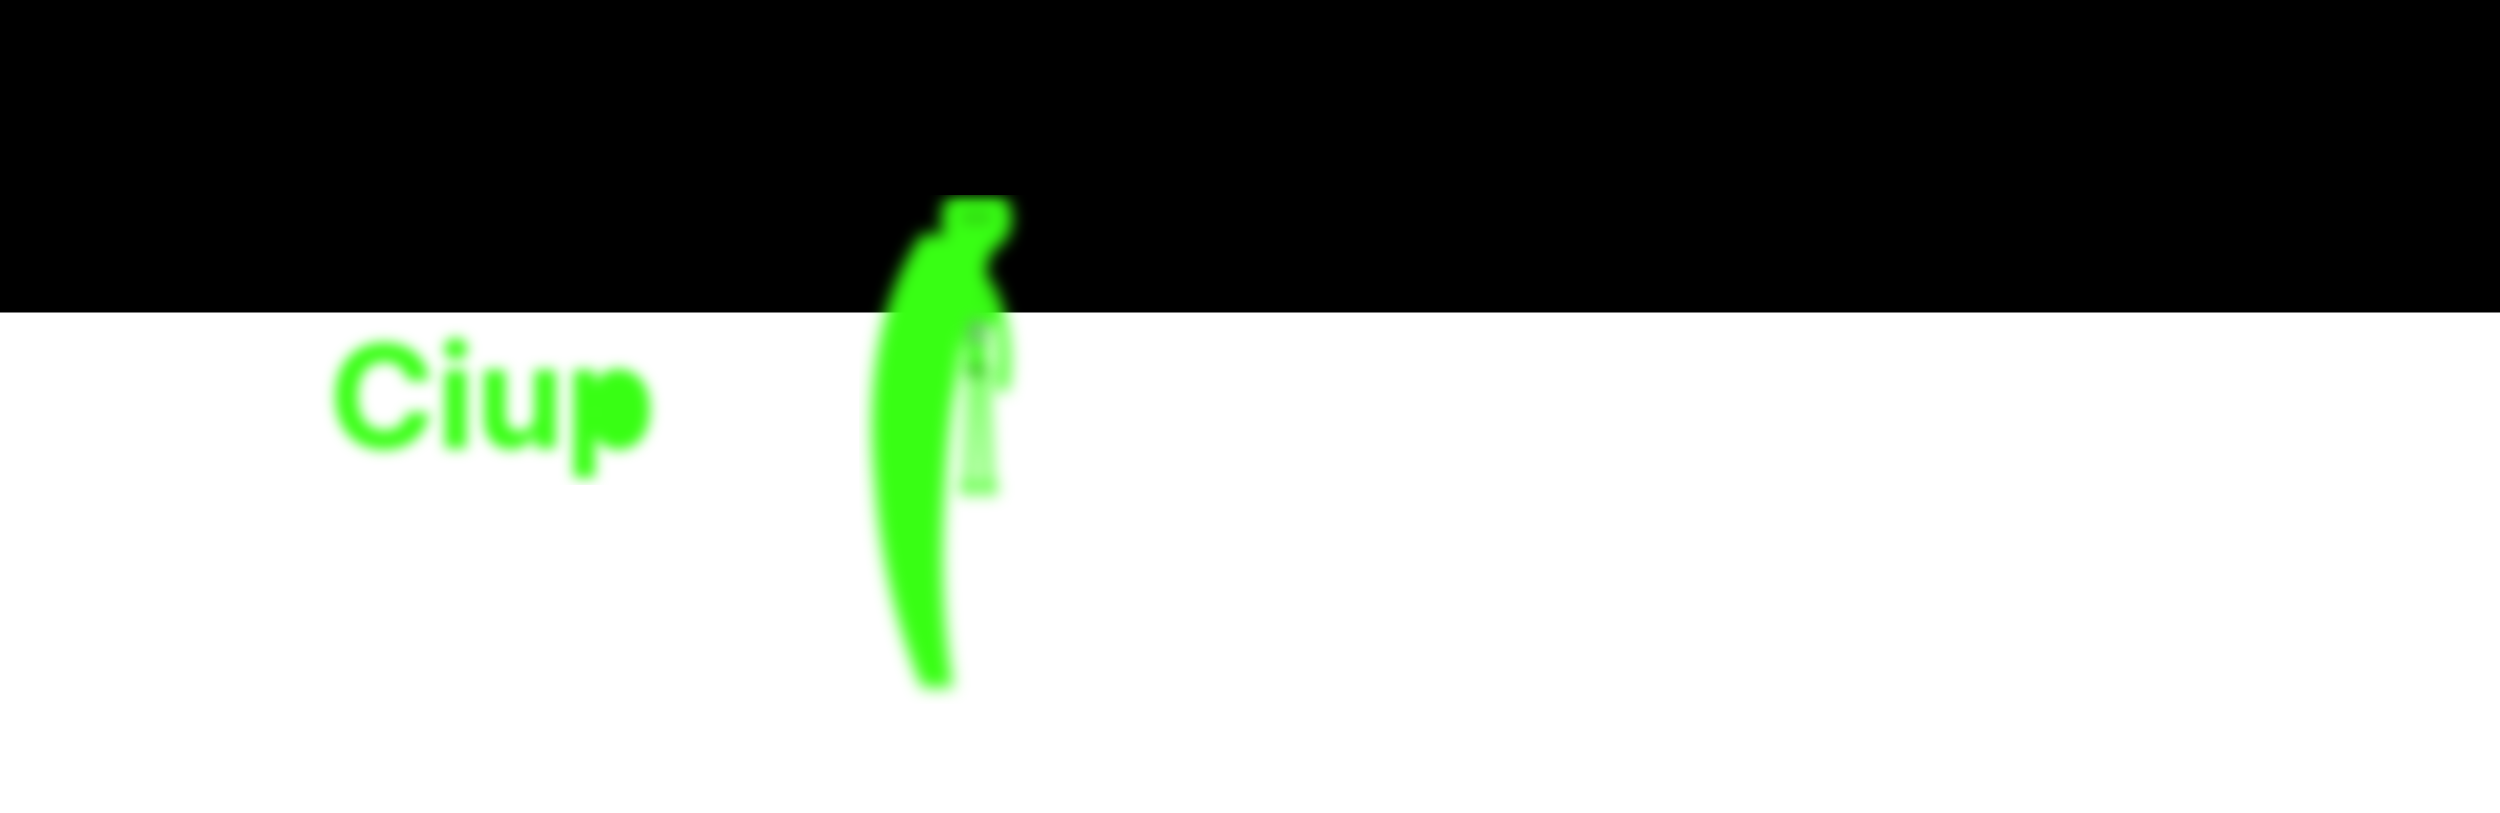
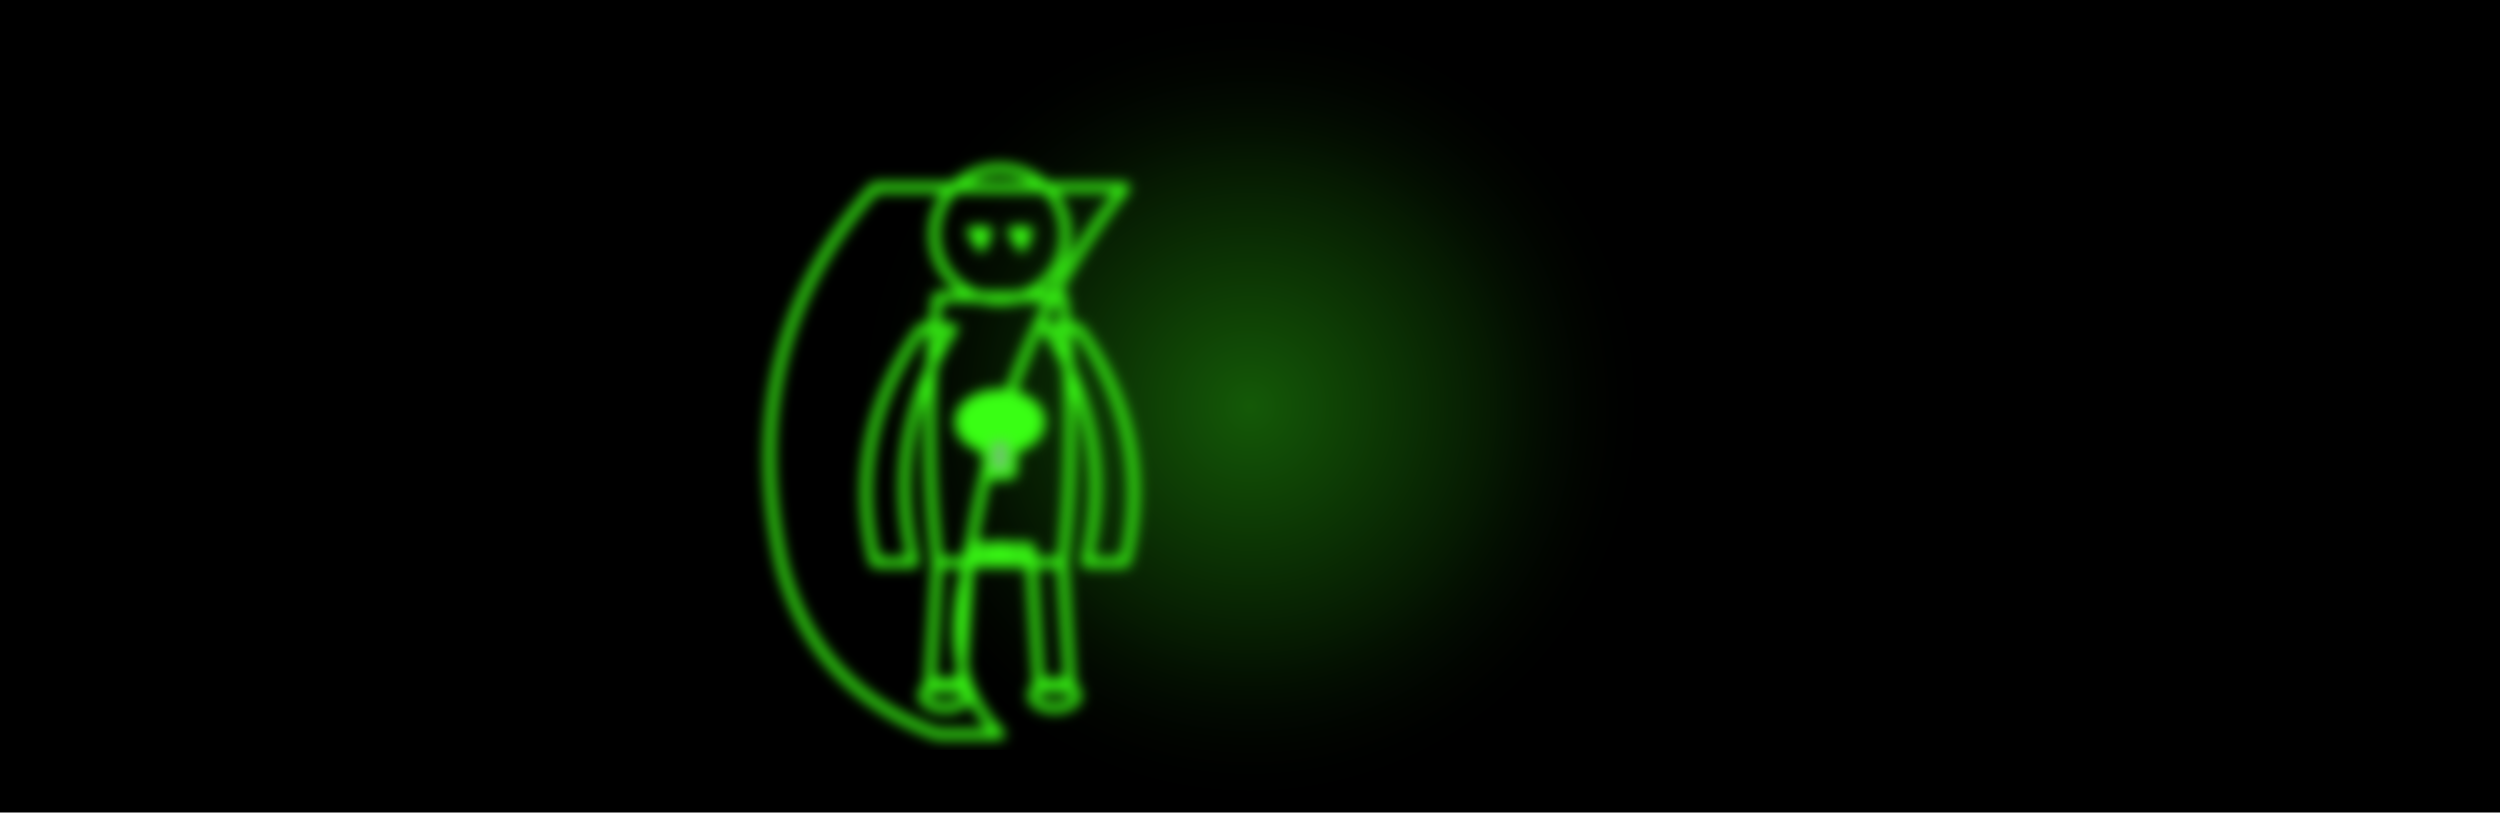
- <svg xmlns="http://www.w3.org/2000/svg" width="3200" height="1040" viewBox="0 0 3200 1040" fill="none">
-   <g id="Banner">
-     <rect width="1600" height="200" transform="matrix(2 0 0 2 0 0)" fill="black" />
-     <circle id="Glow" cx="1600" cy="520" r="520" fill="url(#paint0_radial_0_1)" />
-     <g id="Superman" filter="url(#filter0_d_0_1)">
-       <path d="M 1180 300 Q 1100 420 1120 620 Q 1130 760 1180 880 L 1220 880 Q 1200 760 1210 620 Q 1220 420 1280 300 Z" fill="#38FF14" />
-       <path d="M 1240 320 Q 1230 400 1240 480 L 1260 480 Q 1270 400 1260 320 Z" fill="#38FF14" />
-       <circle cx="1250" cy="280" r="45" fill="#38FF14" />
-       <path d="M 1235 275 L 1245 275 L 1240 285 Z M 1255 275 L 1265 275 L 1260 285 Z" fill="black" />
-       <ellipse cx="1250" cy="400" rx="30" ry="20" fill="#38FF14" />
-       <rect x="1240" y="410" width="20" height="30" rx="4" fill="#70BF70" />
-       <rect x="1230" y="470" width="40" height="8" rx="2" fill="#38FF14" />
-       <circle cx="1250" cy="474" r="5" fill="black" />
-       <path d="M 1240 480 L 1235 620 L 1245 620 L 1250 480 Z M 1255 480 L 1260 620 L 1270 620 L 1265 480 Z" fill="#38FF14" />
-       <ellipse cx="1240" cy="625" rx="12" ry="8" fill="#38FF14" />
-       <ellipse cx="1265" cy="625" rx="12" ry="8" fill="#38FF14" />
-       <path d="M 1230 360 Q 1200 420 1210 500 L 1225 500 Q 1215 420 1240 360 Z" fill="#38FF14" />
-       <path d="M 1270 360 Q 1300 420 1290 500 L 1275 500 Q 1285 420 1260 360 Z" fill="#38FF14" />
-     </g>
-     <g id="Title" filter="url(#filter1_dd_0_1)">
-       <path d="M549.702 487.031H521.082C520.56 483.329 519.492 480.04 517.881 477.165C516.269 474.246 514.2 471.763 511.673 469.716C509.147 467.669 506.228 466.1 502.918 465.011C499.651 463.922 496.1 463.378 492.267 463.378C485.341 463.378 479.308 465.098 474.168 468.54C469.027 471.937 465.042 476.903 462.21 483.438C459.379 489.928 457.963 497.812 457.963 507.091C457.963 516.631 459.379 524.646 462.21 531.136C465.085 537.627 469.093 542.527 474.233 545.838C479.373 549.149 485.319 550.804 492.071 550.804C495.861 550.804 499.367 550.303 502.591 549.301C505.858 548.299 508.755 546.84 511.281 544.923C513.808 542.963 515.899 540.589 517.554 537.801C519.253 535.013 520.429 531.833 521.082 528.261L549.702 528.392C548.961 534.534 547.11 540.458 544.148 546.165C541.229 551.828 537.287 556.902 532.321 561.389C527.399 565.832 521.518 569.361 514.679 571.974C507.884 574.545 500.195 575.83 491.614 575.83C479.678 575.83 469.006 573.129 459.597 567.727C450.231 562.326 442.826 554.507 437.381 544.27C431.979 534.033 429.278 521.64 429.278 507.091C429.278 492.498 432.023 480.083 437.511 469.847C443 459.61 450.449 451.812 459.858 446.455C469.267 441.053 479.852 438.352 491.614 438.352C499.367 438.352 506.555 439.441 513.176 441.619C519.841 443.797 525.743 446.977 530.884 451.159C536.024 455.297 540.205 460.372 543.429 466.384C546.696 472.395 548.787 479.277 549.702 487.031ZM569.467 574V473.636H597.303V574H569.467ZM583.45 460.699C579.312 460.699 575.762 459.327 572.8 456.582C569.881 453.795 568.422 450.462 568.422 446.585C568.422 442.752 569.881 439.463 572.8 436.719C575.762 433.931 579.312 432.537 583.45 432.537C587.589 432.537 591.117 433.931 594.036 436.719C596.998 439.463 598.479 442.752 598.479 446.585C598.479 450.462 596.998 453.795 594.036 456.582C591.117 459.327 587.589 460.699 583.45 460.699ZM683.961 531.267V473.636H711.796V574H685.072V555.77H684.026C681.761 561.651 677.993 566.377 672.722 569.949C667.495 573.521 661.113 575.307 653.577 575.307C646.869 575.307 640.967 573.782 635.87 570.733C630.773 567.684 626.788 563.349 623.913 557.73C621.081 552.111 619.644 545.381 619.6 537.54V473.636H647.435V532.574C647.479 538.498 649.069 543.181 652.205 546.622C655.342 550.063 659.545 551.784 664.816 551.784C668.17 551.784 671.307 551.022 674.225 549.497C677.144 547.929 679.496 545.62 681.282 542.571C683.112 539.522 684.004 535.754 683.961 531.267ZM734.061 611.636V473.636H761.504V490.494H762.746C763.965 487.794 765.73 485.049 768.038 482.261C770.391 479.43 773.44 477.078 777.186 475.205C780.976 473.288 785.68 472.33 791.3 472.33C798.618 472.33 805.37 474.246 811.555 478.08C817.741 481.869 822.685 487.598 826.388 495.264C830.09 502.887 831.942 512.449 831.942 523.949C831.942 535.144 830.134 544.597 826.518 552.307C822.946 559.973 818.068 565.789 811.882 569.753C805.74 573.673 798.857 575.634 791.234 575.634C785.833 575.634 781.237 574.741 777.447 572.955C773.701 571.169 770.63 568.925 768.234 566.224C765.839 563.48 764.009 560.714 762.746 557.926H761.896V611.636H734.061ZM761.308 523.818C761.308 529.786 762.136 529.786 762.136 529.786Z" fill="#38FF14" />
-     </g>
-     <defs>
-       <filter id="filter0_d_0_1" x="1100" y="250" width="300" height="650" filterUnits="userSpaceOnUse" color-interpolation-filters="sRGB">
-         <feGaussianBlur stdDeviation="10" />
-       </filter>
-       <filter id="filter1_dd_0_1" x="400" y="400" width="460" height="220" filterUnits="userSpaceOnUse" color-interpolation-filters="sRGB">
-         <feGaussianBlur stdDeviation="8" />
-       </filter>
-       <radialGradient id="paint0_radial_0_1" cx="0" cy="0" r="1" gradientUnits="userSpaceOnUse" gradientTransform="translate(2680 520) scale(520)">
-         <stop stop-color="#38FF14" stop-opacity="0.45" />
-         <stop offset="0.5" stop-color="#38FF14" stop-opacity="0.12" />
-         <stop offset="1" stop-opacity="0" />
-       </radialGradient>
-     </defs>
+ <svg xmlns="http://www.w3.org/2000/svg" width="1600" height="520" viewBox="0 0 1600 520" fill="none">
+   <rect width="1600" height="520" fill="#000000" />
+   <circle cx="800" cy="260" r="260" fill="url(#glow)" />
+   <g filter="url(#neon)" stroke="#39ff14" stroke-width="6" stroke-linecap="round" stroke-linejoin="round" fill="none">
+     <path d="M 560 120 Q 470 220 500 360 Q 520 440 600 470 L 640 470 Q 600 430 620 360 Q 640 220 720 120 Z" />
+     <circle cx="640" cy="150" r="42" />
+     <path d="M 622 148 L 632 148 L 628 158 Z M 648 148 L 658 148 L 654 158 Z" fill="#39ff14" />
+     <path d="M 600 190 Q 590 280 600 360 L 680 360 Q 690 280 680 190 Z" />
+     <ellipse cx="640" cy="270" rx="26" ry="18" fill="#39ff14" />
+     <rect x="632" y="280" width="16" height="24" rx="3" fill="#70BF70" />
+     <rect x="620" y="350" width="40" height="7" rx="2" />
+     <circle cx="640" cy="353" r="4" fill="#000" />
+     <path d="M 600 360 L 595 440 L 615 440 L 620 360 Z M 660 360 L 665 440 L 685 440 L 680 360 Z" />
+     <ellipse cx="605" cy="445" rx="14" ry="8" />
+     <ellipse cx="675" cy="445" rx="14" ry="8" />
+     <path d="M 590 210 Q 540 280 560 360 L 585 360 Q 565 280 610 210 Z" />
+     <path d="M 690 210 Q 740 280 720 360 L 695 360 Q 715 280 670 210 Z" />
  </g>
+   <defs>
+     <filter id="neon" x="400" y="80" width="800" height="400" filterUnits="userSpaceOnUse" color-interpolation-filters="sRGB">
+       <feGaussianBlur stdDeviation="4" />
+     </filter>
+     <radialGradient id="glow" cx="0" cy="0" r="1" gradientUnits="userSpaceOnUse" gradientTransform="translate(800 260) scale(260)">
+       <stop stop-color="#39ff14" stop-opacity="0.35" />
+       <stop offset="0.6" stop-color="#39ff14" stop-opacity="0.1" />
+       <stop offset="1" stop-opacity="0" />
+     </radialGradient>
+   </defs>
</svg>
